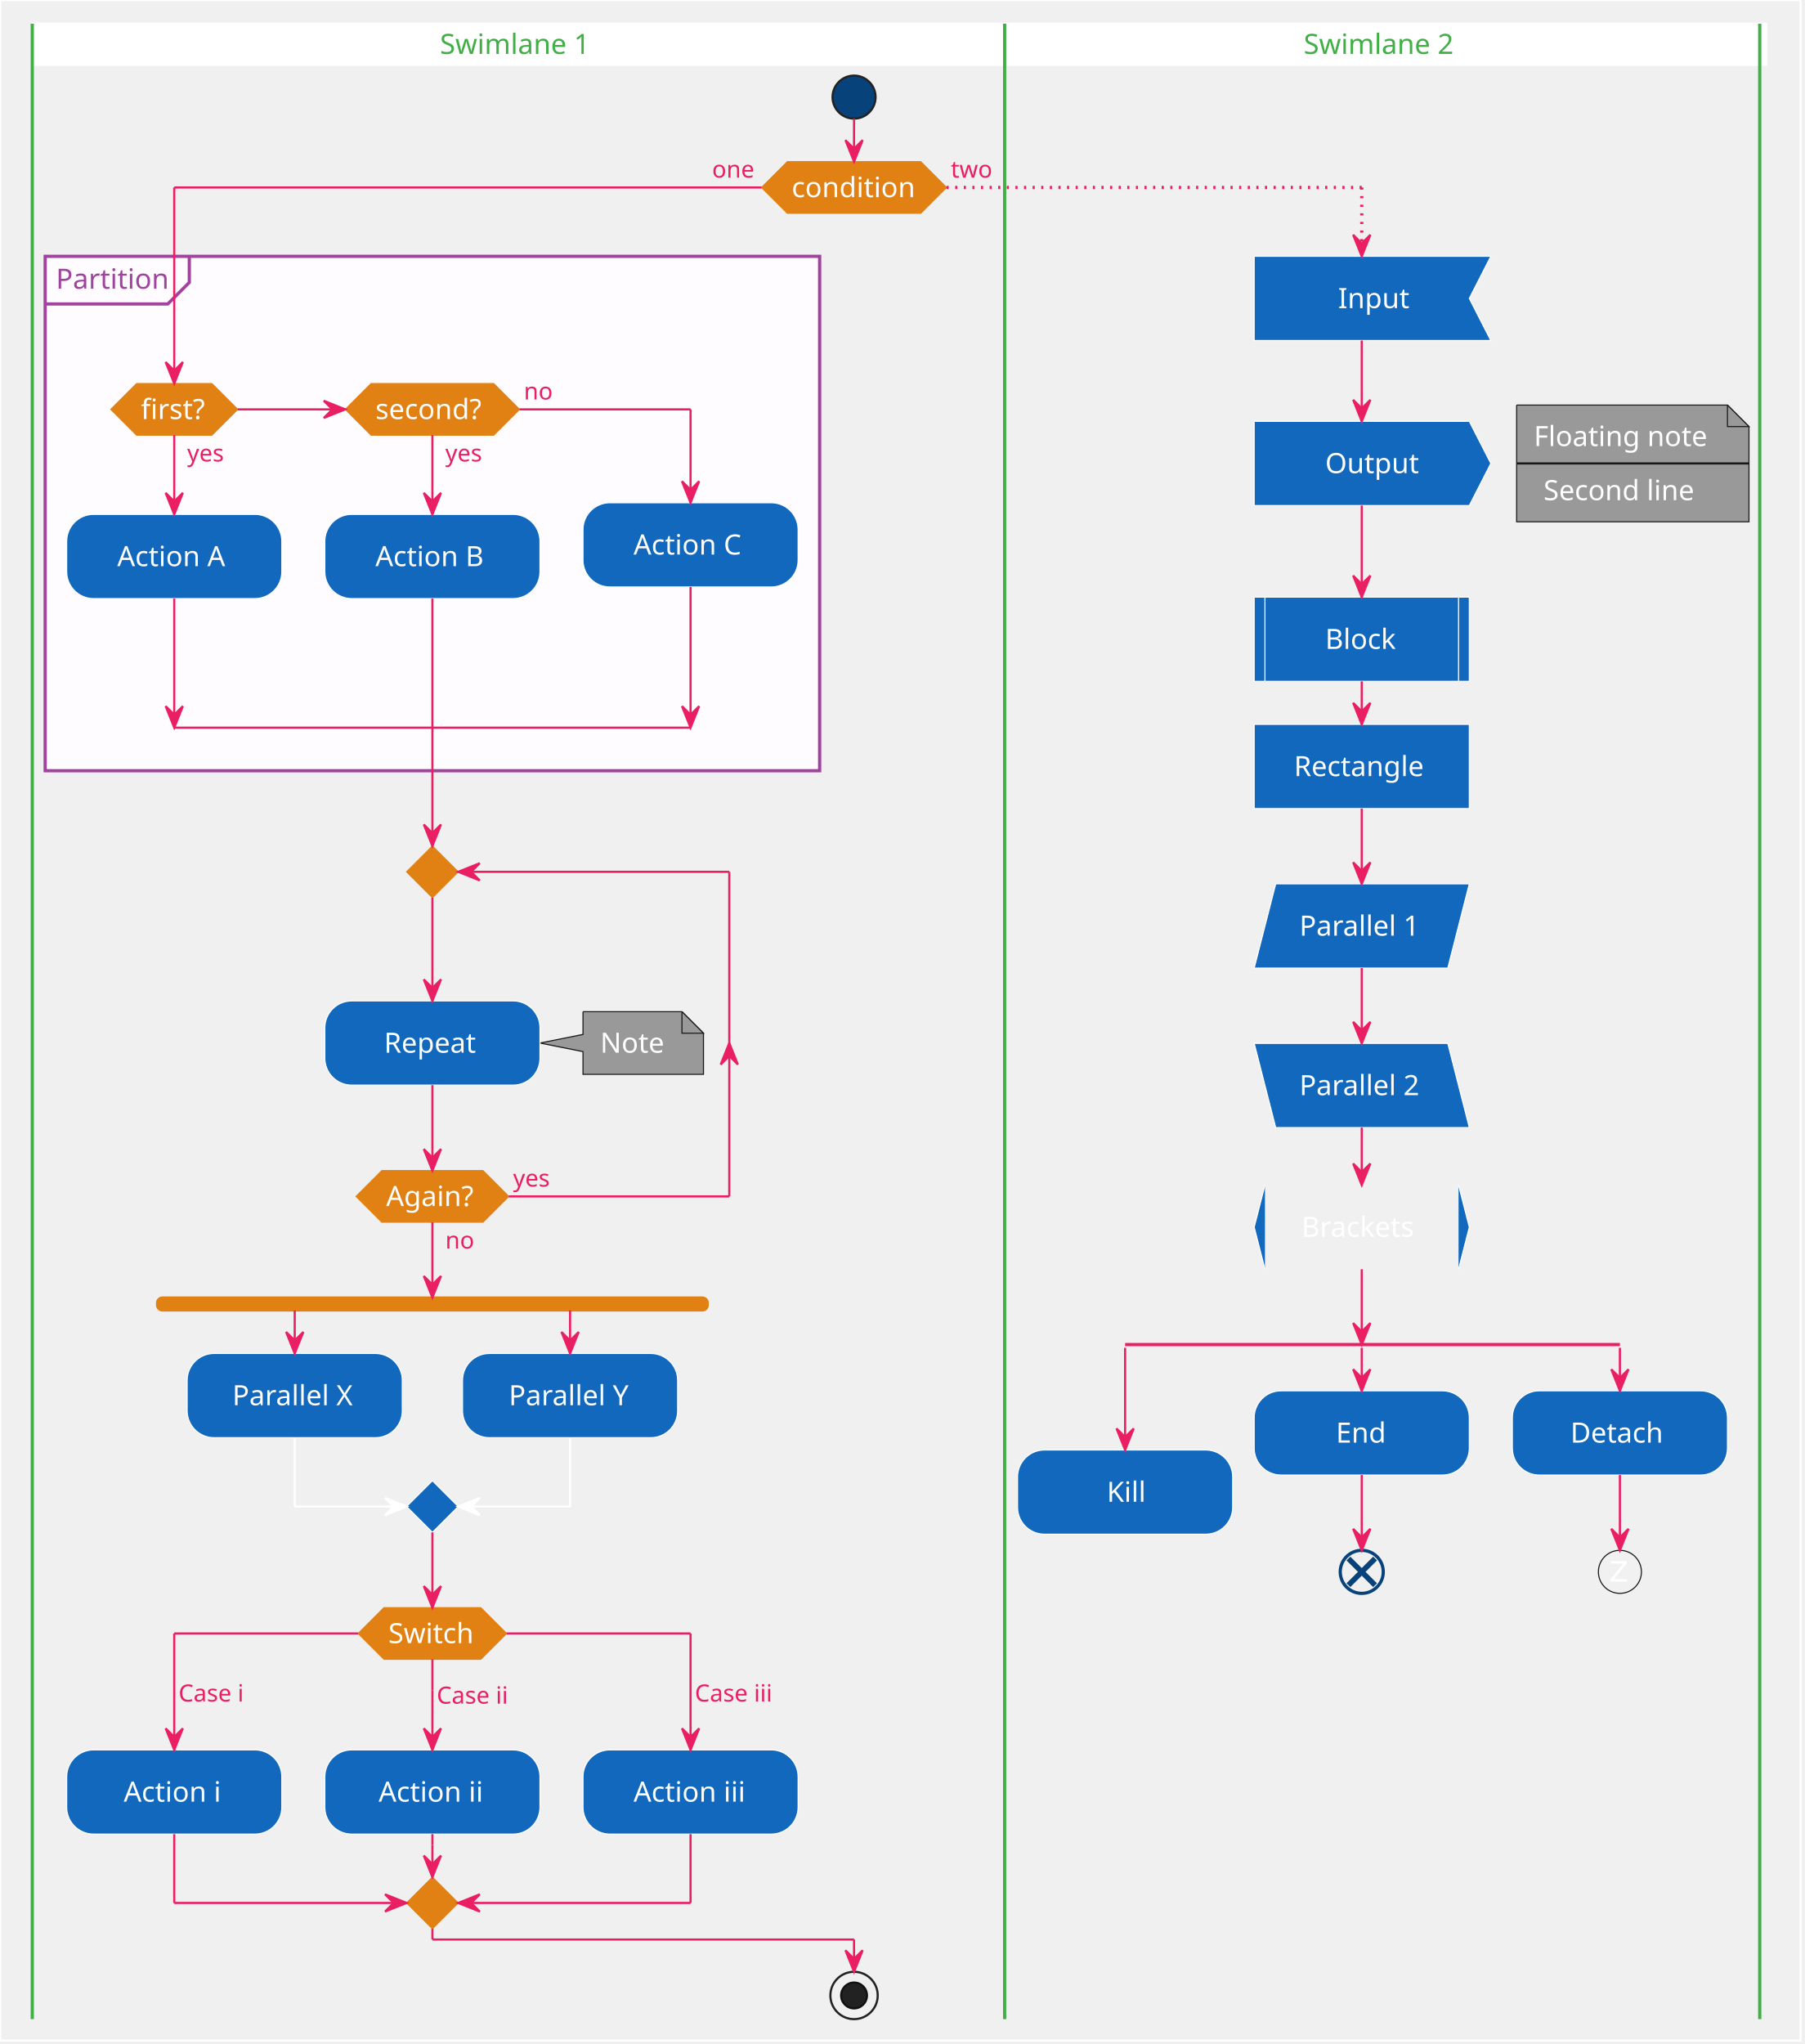
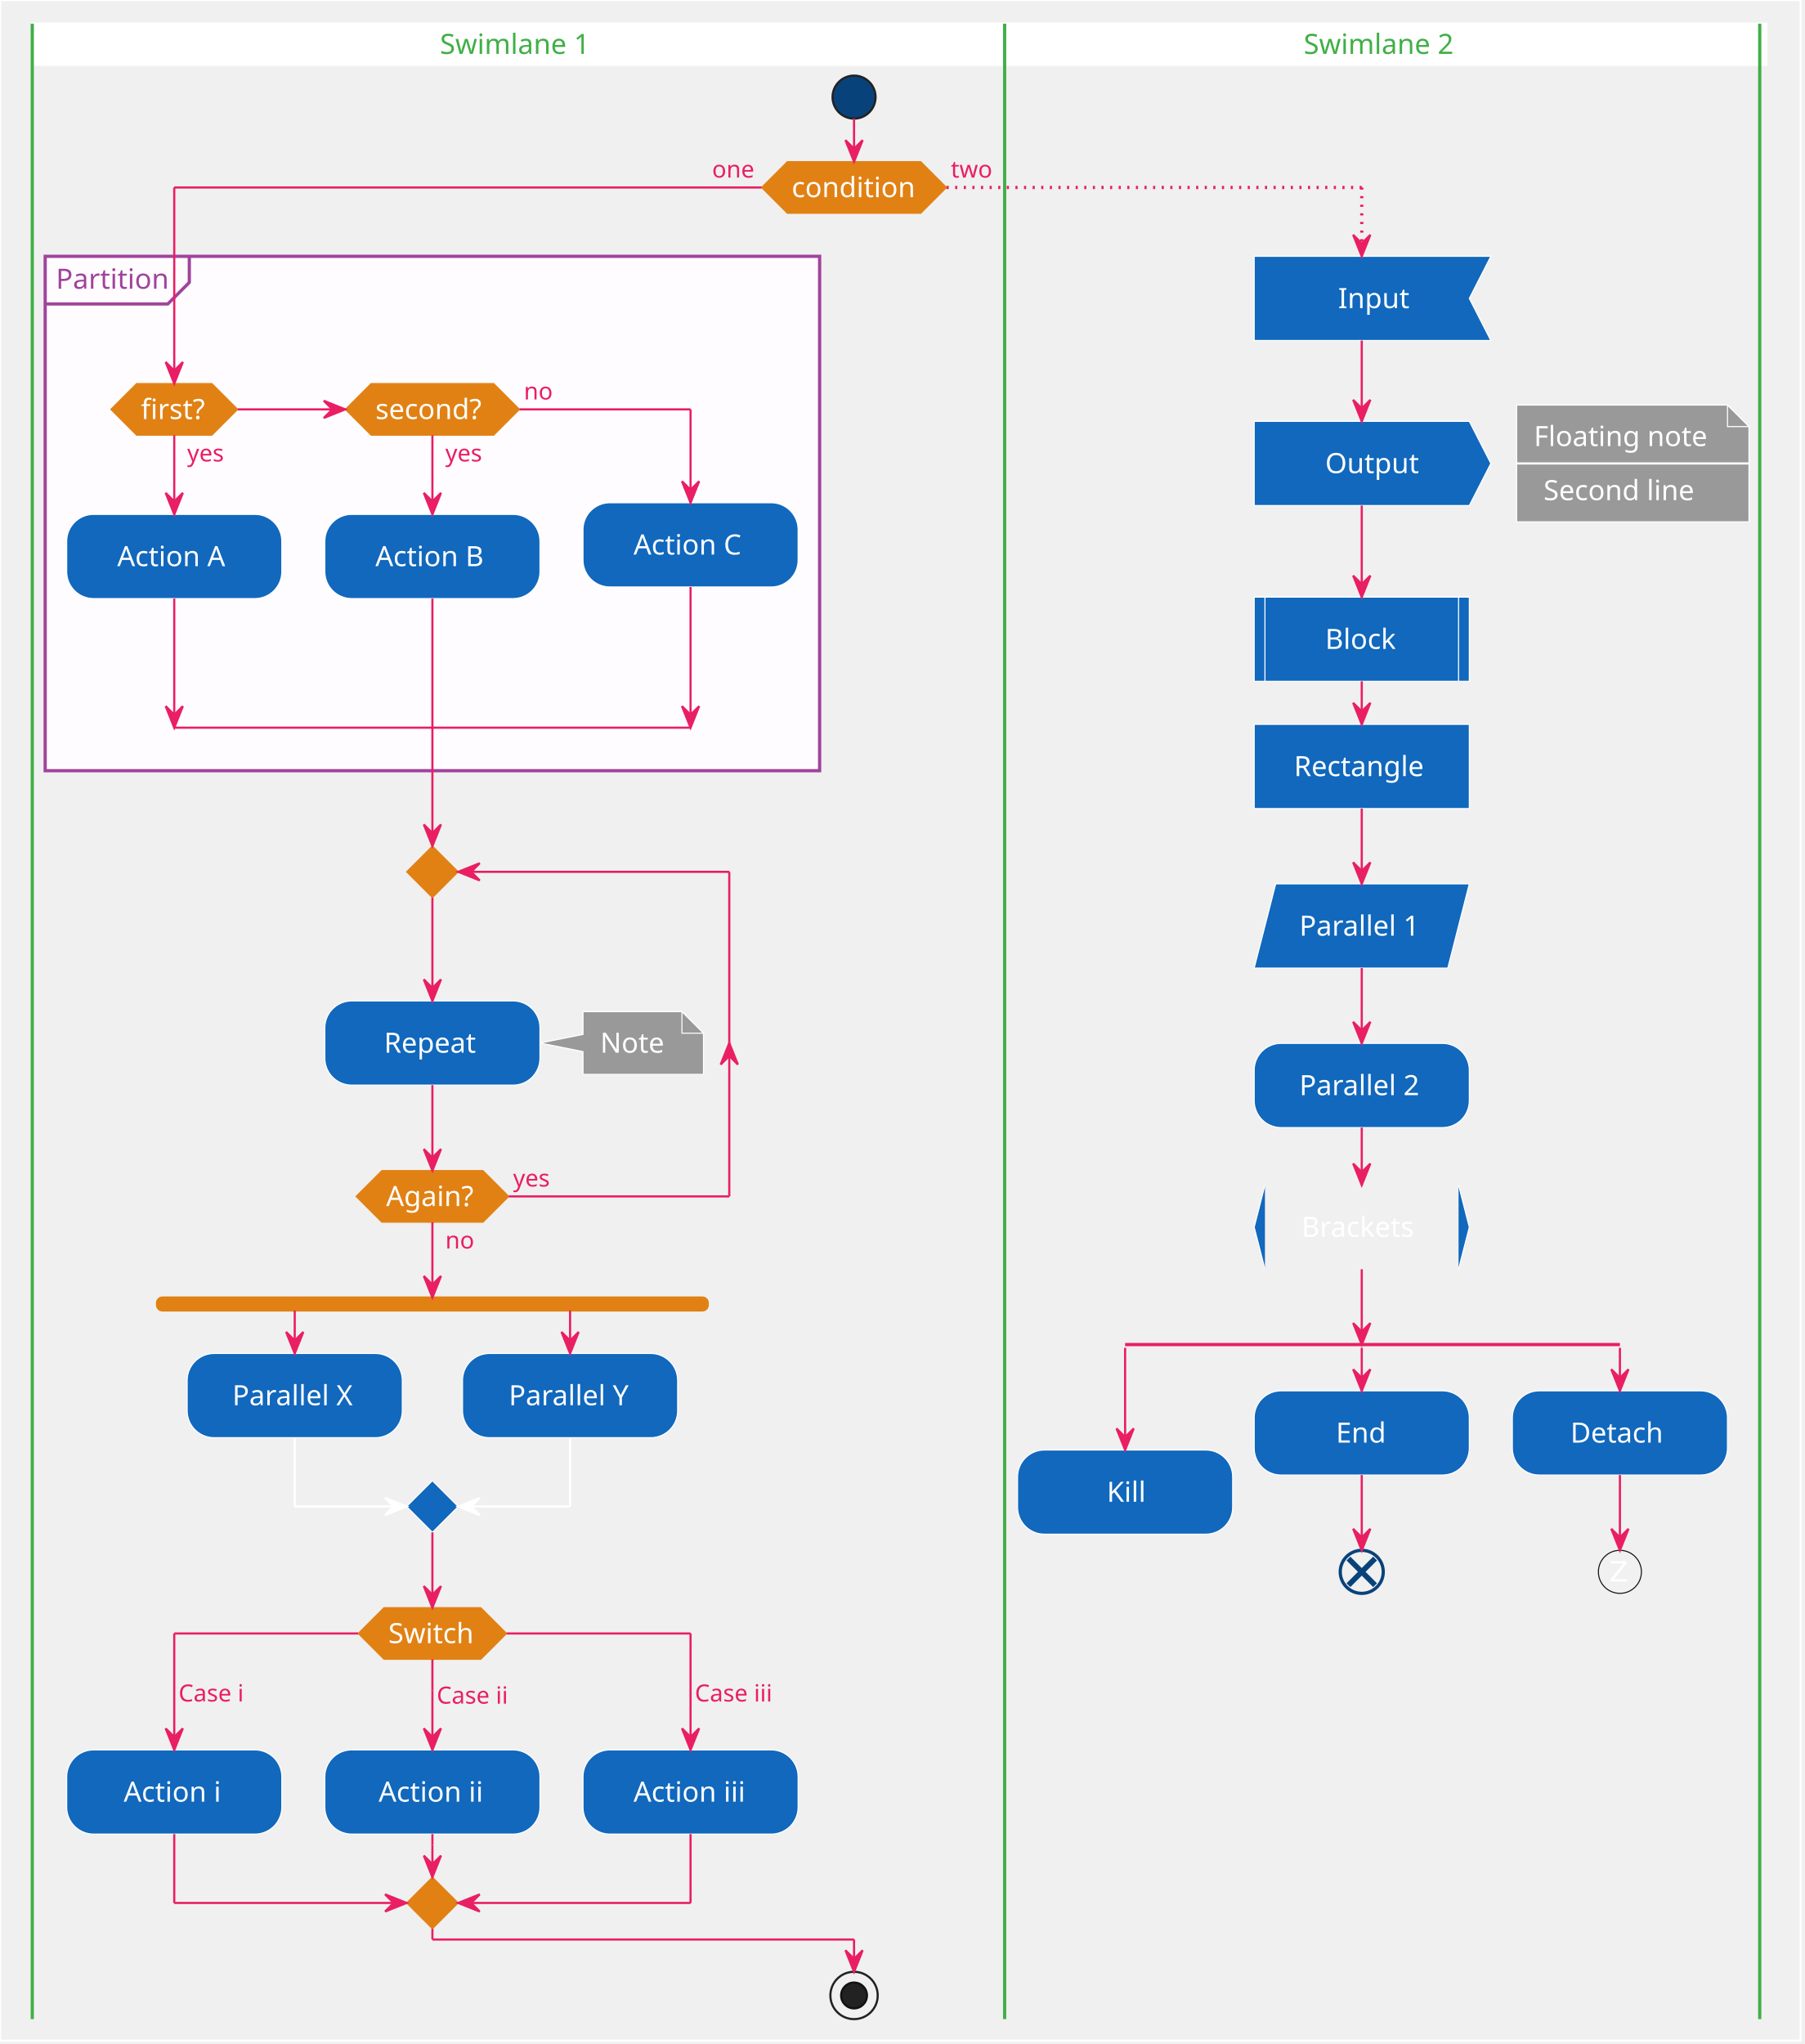
<svg xmlns="http://www.w3.org/2000/svg" contentStyleType="text/css" height="950px" preserveAspectRatio="none" style="width:839px;height:950px;" version="1.1" viewBox="0 0 839 950" width="839px" zoomAndPan="magnify">
  <defs />
  <g>
    <rect fill="none" height="948.441" style="stroke:#FFFFFF;stroke-width:1.0;" width="837" x="0" y="0" />
    <rect fill="#FFFFFF" height="19.133" style="stroke:#FFFFFF;stroke-width:1.0;" width="806" x="15" y="11" />
    <ellipse cx="397" cy="45.133" fill="#08427B" rx="10" ry="10" style="stroke:#222222;stroke-width:1.0;" />
    <polygon fill="#E18114" points="366,75.133,428,75.133,440,87.133,428,99.133,366,99.133,354,87.133,366,75.133" style="stroke:#E18114;stroke-width:0.5;" />
    <text fill="#FFFFFF" font-family="sans-serif" font-size="13" lengthAdjust="spacing" textLength="58" x="368" y="91.633">condition</text>
    <text fill="#E91E63" font-family="sans-serif" font-size="11" lengthAdjust="spacing" textLength="21" x="331" y="82.539">one</text>
    <text fill="#E91E63" font-family="sans-serif" font-size="11" lengthAdjust="spacing" textLength="20" x="442" y="82.539">two</text>
    <rect fill="#FFFCFF" height="239.07" style="stroke:#A0439C;stroke-width:1.5;" width="360" x="21" y="119.133" />
    <path d="M88,119.133 L88,131.266 L78,141.266 L21,141.266 " fill="none" style="stroke:#A0439C;stroke-width:1.5;" />
    <text fill="#A0439C" font-family="sans-serif" font-size="13" lengthAdjust="spacing" textLength="53" x="26" y="134.2">Partition</text>
    <polygon fill="#E18114" points="63.5,178.266,98.5,178.266,110.5,190.266,98.5,202.266,63.5,202.266,51.5,190.266,63.5,178.266" style="stroke:#E18114;stroke-width:0.5;" />
    <text fill="#E91E63" font-family="sans-serif" font-size="11" lengthAdjust="spacing" textLength="20" x="87" y="214.476">yes</text>
    <text fill="#FFFFFF" font-family="sans-serif" font-size="13" lengthAdjust="spacing" textLength="31" x="65.5" y="194.766">first?</text>
    <rect fill="#1168BD" height="39.133" rx="12.5" ry="12.5" style="stroke:#FFFFFF;stroke-width:0.5;" width="100" x="31" y="239.07" />
    <text fill="#FFFFFF" font-family="sans-serif" font-size="13" lengthAdjust="spacing" textLength="53" x="54.5" y="263.137">Action A</text>
    <polygon fill="#E18114" points="172.5,178.266,229.5,178.266,241.5,190.266,229.5,202.266,172.5,202.266,160.5,190.266,172.5,178.266" style="stroke:#E18114;stroke-width:0.5;" />
    <text fill="#E91E63" font-family="sans-serif" font-size="11" lengthAdjust="spacing" textLength="20" x="207" y="214.476">yes</text>
    <text fill="#FFFFFF" font-family="sans-serif" font-size="13" lengthAdjust="spacing" textLength="53" x="174.5" y="194.766">second?</text>
    <text fill="#E91E63" font-family="sans-serif" font-size="11" lengthAdjust="spacing" textLength="14" x="243.5" y="185.671">no</text>
    <rect fill="#1168BD" height="39.133" rx="12.5" ry="12.5" style="stroke:#FFFFFF;stroke-width:0.5;" width="100" x="151" y="239.07" />
    <text fill="#FFFFFF" font-family="sans-serif" font-size="13" lengthAdjust="spacing" textLength="53" x="174.5" y="263.137">Action B</text>
    <rect fill="#1168BD" height="39.133" rx="12.5" ry="12.5" style="stroke:#FFFFFF;stroke-width:0.5;" width="100" x="271" y="233.668" />
    <text fill="#FFFFFF" font-family="sans-serif" font-size="13" lengthAdjust="spacing" textLength="53" x="294.5" y="257.735">Action C</text>
-     <path d="M271,470.203 L271,480.769 L251,484.769 L271,488.769 L271,499.336 A0,0 0 0 0 271,499.336 L327,499.336 A0,0 0 0 0 327,499.336 L327,480.203 L317,470.203 L271,470.203 A0,0 0 0 0 271,470.203 " fill="#999999" style="stroke:#181818;stroke-width:0.5;" />
-     <path d="M317,470.203 L317,480.203 L327,480.203 L317,470.203 " fill="#999999" style="stroke:#181818;stroke-width:0.5;" />
+     <path d="M271,470.203 L271,480.769 L251,484.769 L271,488.769 L271,499.336 A0,0 0 0 0 271,499.336 L327,499.336 A0,0 0 0 0 327,499.336 L327,480.203 L317,470.203 L271,470.203 A0,0 0 0 0 271,470.203 " fill="#999999" style="stroke:#FFFFFF;stroke-width:0.5;" />
+     <path d="M317,470.203 L317,480.203 L327,480.203 L317,470.203 " fill="#999999" style="stroke:#FFFFFF;stroke-width:0.5;" />
    <text fill="#FFFFFF" font-family="sans-serif" font-size="13" lengthAdjust="spacing" textLength="31" x="279" y="489.27">Note</text>
    <rect fill="#1168BD" height="39.133" rx="12.5" ry="12.5" style="stroke:#FFFFFF;stroke-width:0.5;" width="100" x="151" y="465.203" />
    <text fill="#FFFFFF" font-family="sans-serif" font-size="13" lengthAdjust="spacing" textLength="45" x="178.5" y="489.27">Repeat</text>
    <polygon fill="#E18114" points="201,393.203,213,405.203,201,417.203,189,405.203,201,393.203" style="stroke:#E18114;stroke-width:0.5;" />
    <polygon fill="#E18114" points="177.5,544.062,224.5,544.062,236.5,556.062,224.5,568.062,177.5,568.062,165.5,556.062,177.5,544.062" style="stroke:#E18114;stroke-width:0.5;" />
    <text fill="#E91E63" font-family="sans-serif" font-size="11" lengthAdjust="spacing" textLength="14" x="207" y="580.273">no</text>
    <text fill="#FFFFFF" font-family="sans-serif" font-size="13" lengthAdjust="spacing" textLength="43" x="179.5" y="560.563">Again?</text>
    <text fill="#E91E63" font-family="sans-serif" font-size="11" lengthAdjust="spacing" textLength="20" x="238.5" y="551.468">yes</text>
    <rect fill="#E18114" height="6" rx="2.5" ry="2.5" style="stroke:#E18114;stroke-width:1.0;" width="256" x="73" y="603.062" />
    <rect fill="#1168BD" height="39.133" rx="12.5" ry="12.5" style="stroke:#FFFFFF;stroke-width:0.5;" width="100" x="87" y="629.062" />
    <text fill="#FFFFFF" font-family="sans-serif" font-size="13" lengthAdjust="spacing" textLength="58" x="108" y="653.129">Parallel X</text>
    <rect fill="#1168BD" height="39.133" rx="12.5" ry="12.5" style="stroke:#FFFFFF;stroke-width:0.5;" width="100" x="215" y="629.062" />
    <text fill="#FFFFFF" font-family="sans-serif" font-size="13" lengthAdjust="spacing" textLength="57" x="236.5" y="653.129">Parallel Y</text>
    <polygon fill="#1168BD" points="201,688.195,213,700.195,201,712.195,189,700.195,201,688.195" style="stroke:#FFFFFF;stroke-width:0.5;" />
    <polygon fill="#E18114" points="178.5,747.195,223.5,747.195,235.5,759.195,223.5,771.195,178.5,771.195,166.5,759.195,178.5,747.195" style="stroke:#E18114;stroke-width:0.5;" />
    <text fill="#FFFFFF" font-family="sans-serif" font-size="13" lengthAdjust="spacing" textLength="41" x="180.5" y="763.696">Switch</text>
    <rect fill="#1168BD" height="39.133" rx="12.5" ry="12.5" style="stroke:#FFFFFF;stroke-width:0.5;" width="100" x="31" y="813.308" />
    <text fill="#FFFFFF" font-family="sans-serif" font-size="13" lengthAdjust="spacing" textLength="47" x="57.5" y="837.375">Action i</text>
    <rect fill="#1168BD" height="39.133" rx="12.5" ry="12.5" style="stroke:#FFFFFF;stroke-width:0.5;" width="100" x="151" y="813.308" />
    <text fill="#FFFFFF" font-family="sans-serif" font-size="13" lengthAdjust="spacing" textLength="50" x="176" y="837.375">Action ii</text>
    <rect fill="#1168BD" height="39.133" rx="12.5" ry="12.5" style="stroke:#FFFFFF;stroke-width:0.5;" width="100" x="271" y="813.308" />
    <text fill="#FFFFFF" font-family="sans-serif" font-size="13" lengthAdjust="spacing" textLength="53" x="294.5" y="837.375">Action iii</text>
    <polygon fill="#E18114" points="201,872.441,201,872.441,213,884.441,201,896.441,201,896.441,189,884.441,201,872.441" style="stroke:#E18114;stroke-width:0.5;" />
    <ellipse cx="397" cy="927.441" fill="none" rx="11" ry="11" style="stroke:#222222;stroke-width:1.0;" />
    <ellipse cx="397" cy="927.441" fill="#222222" rx="6" ry="6" style="stroke:#111111;stroke-width:1.0;" />
    <line style="stroke:#41AF46;stroke-width:1.5;" x1="15" x2="15" y1="11" y2="938.441" />
    <polygon fill="#1168BD" points="583,119.133,693,119.133,683,138.699,693,158.266,583,158.266" style="stroke:#FFFFFF;stroke-width:0.5;" />
    <text fill="#FFFFFF" font-family="sans-serif" font-size="13" lengthAdjust="spacing" textLength="32" x="622" y="143.2">Input</text>
-     <path d="M705,188.266 L705,242.531 L813,242.531 L813,198.266 L803,188.266 L705,188.266 " fill="#999999" style="stroke:#181818;stroke-width:0.5;" />
-     <path d="M803,188.266 L803,198.266 L813,198.266 L803,188.266 " fill="#999999" style="stroke:#181818;stroke-width:0.5;" />
+     <path d="M705,188.266 L705,242.531 L813,242.531 L813,198.266 L803,188.266 L705,188.266 " fill="#999999" style="stroke:#FFFFFF;stroke-width:0.5;" />
+     <path d="M803,188.266 L803,198.266 L813,198.266 L803,188.266 " fill="#999999" style="stroke:#FFFFFF;stroke-width:0.5;" />
    <text fill="#FFFFFF" font-family="sans-serif" font-size="13" lengthAdjust="spacing" textLength="83" x="713" y="207.333">Floating note</text>
-     <line style="stroke:#181818;stroke-width:1.0;" x1="705" x2="813" y1="215.398" y2="215.398" />
+     <line style="stroke:#FFFFFF;stroke-width:1.0;" x1="705" x2="813" y1="215.398" y2="215.398" />
    <text fill="#FFFFFF" font-family="sans-serif" font-size="13" lengthAdjust="spacing" textLength="74" x="717.5" y="232.465">Second line</text>
    <polygon fill="#1168BD" points="583,195.832,683,195.832,693,215.398,683,234.965,583,234.965" style="stroke:#FFFFFF;stroke-width:0.5;" />
    <text fill="#FFFFFF" font-family="sans-serif" font-size="13" lengthAdjust="spacing" textLength="44" x="616" y="219.899">Output</text>
    <rect fill="#1168BD" height="39.133" style="stroke:#FFFFFF;stroke-width:0.5;" width="100" x="583" y="277.531" />
    <line style="stroke:#FFFFFF;stroke-width:0.5;" x1="588" x2="588" y1="277.531" y2="316.664" />
    <line style="stroke:#FFFFFF;stroke-width:0.5;" x1="678" x2="678" y1="277.531" y2="316.664" />
    <text fill="#FFFFFF" font-family="sans-serif" font-size="13" lengthAdjust="spacing" textLength="34" x="616" y="301.598">Block</text>
    <rect fill="#1168BD" height="39.133" style="stroke:#FFFFFF;stroke-width:0.5;" width="100" x="583" y="336.664" />
    <text fill="#FFFFFF" font-family="sans-serif" font-size="13" lengthAdjust="spacing" textLength="63" x="601.5" y="360.731">Rectangle</text>
    <polygon fill="#1168BD" points="593,410.797,683,410.797,673,449.93,583,449.93" style="stroke:#FFFFFF;stroke-width:0.5;" />
    <text fill="#FFFFFF" font-family="sans-serif" font-size="13" lengthAdjust="spacing" textLength="58" x="604" y="434.864">Parallel 1</text>
-     <polygon fill="#1168BD" points="583,484.93,673,484.93,683,524.062,593,524.062" style="stroke:#FFFFFF;stroke-width:0.5;" />
+     <rect fill="#1168BD" height="39.133" rx="12.5" ry="12.5" style="stroke:#FFFFFF;stroke-width:0.5;" width="100" x="583" y="484.93" />
    <text fill="#FFFFFF" font-family="sans-serif" font-size="13" lengthAdjust="spacing" textLength="58" x="604" y="508.997">Parallel 2</text>
    <path d="M588,550.789 L583,570.356 L588,589.922 M678,550.789 L683,570.356 L678,589.922 " fill="#1168BD" style="stroke:#FFFFFF;stroke-width:0.5;" />
    <text fill="#FFFFFF" font-family="sans-serif" font-size="13" lengthAdjust="spacing" textLength="56" x="605" y="574.856">Brackets</text>
    <line style="stroke:#E91E63;stroke-width:1.5;" x1="523" x2="753" y1="624.922" y2="624.922" />
    <rect fill="#1168BD" height="39.133" rx="12.5" ry="12.5" style="stroke:#FFFFFF;stroke-width:0.5;" width="100" x="473" y="673.922" />
    <text fill="#FFFFFF" font-family="sans-serif" font-size="13" lengthAdjust="spacing" textLength="17" x="514.5" y="697.989">Kill</text>
    <rect fill="#1168BD" height="39.133" rx="12.5" ry="12.5" style="stroke:#FFFFFF;stroke-width:0.5;" width="100" x="583" y="646.422" />
    <text fill="#FFFFFF" font-family="sans-serif" font-size="13" lengthAdjust="spacing" textLength="24" x="621" y="670.489">End</text>
    <ellipse cx="633" cy="730.555" fill="none" rx="10" ry="10" style="stroke:#08427B;stroke-width:1.5;" />
    <line style="stroke:#08427B;stroke-width:2.5;" x1="626.813" x2="639.187" y1="724.367" y2="736.742" />
    <line style="stroke:#08427B;stroke-width:2.5;" x1="639.187" x2="626.813" y1="724.367" y2="736.742" />
    <rect fill="#1168BD" height="39.133" rx="12.5" ry="12.5" style="stroke:#FFFFFF;stroke-width:0.5;" width="100" x="703" y="646.422" />
    <text fill="#FFFFFF" font-family="sans-serif" font-size="13" lengthAdjust="spacing" textLength="46" x="730" y="670.489">Detach</text>
    <ellipse cx="753" cy="730.555" fill="#F1F1F1" rx="10" ry="10" style="stroke:#181818;stroke-width:0.5;" />
    <path d="M748.734,725.57 L756.172,725.57 L756.172,726.555 L750.188,733.977 L756.328,733.977 L756.328,735.055 L748.578,735.055 L748.578,734.07 L754.578,726.664 L748.734,726.664 L748.734,725.57 Z " fill="#FFFFFF" />
    <line style="stroke:#41AF46;stroke-width:1.5;" x1="467" x2="467" y1="11" y2="938.441" />
    <line style="stroke:#41AF46;stroke-width:1.5;" x1="818" x2="818" y1="11" y2="938.441" />
    <line style="stroke:#E91E63;stroke-width:1.0;" x1="81" x2="81" y1="202.266" y2="239.07" />
    <polygon fill="#E91E63" points="77,229.07,81,239.07,85,229.07,81,233.07" style="stroke:#E91E63;stroke-width:1.0;" />
    <line style="stroke:#E91E63;stroke-width:1.0;" x1="81" x2="81" y1="278.203" y2="338.203" />
    <polygon fill="#E91E63" points="77,328.203,81,338.203,85,328.203,81,332.203" style="stroke:#E91E63;stroke-width:1.0;" />
    <line style="stroke:#E91E63;stroke-width:1.0;" x1="201" x2="201" y1="202.266" y2="239.07" />
    <polygon fill="#E91E63" points="197,229.07,201,239.07,205,229.07,201,233.07" style="stroke:#E91E63;stroke-width:1.0;" />
    <line style="stroke:#E91E63;stroke-width:1.0;" x1="201" x2="201" y1="278.203" y2="393.203" />
    <polygon fill="#E91E63" points="197,383.203,201,393.203,205,383.203,201,387.203" style="stroke:#E91E63;stroke-width:1.0;" />
    <line style="stroke:#E91E63;stroke-width:1.0;" x1="110.5" x2="160.5" y1="190.266" y2="190.266" />
    <polygon fill="#E91E63" points="150.5,186.266,160.5,190.266,150.5,194.266,154.5,190.266" style="stroke:#E91E63;stroke-width:1.0;" />
    <line style="stroke:#E91E63;stroke-width:1.0;" x1="354" x2="81" y1="87.133" y2="87.133" />
    <line style="stroke:#E91E63;stroke-width:1.0;" x1="81" x2="81" y1="87.133" y2="178.266" />
    <polygon fill="#E91E63" points="77,168.266,81,178.266,85,168.266,81,172.266" style="stroke:#E91E63;stroke-width:1.0;" />
    <line style="stroke:#E91E63;stroke-width:1.0;" x1="241.5" x2="321" y1="190.266" y2="190.266" />
    <line style="stroke:#E91E63;stroke-width:1.0;" x1="321" x2="321" y1="190.266" y2="233.668" />
    <polygon fill="#E91E63" points="317,223.668,321,233.668,325,223.668,321,227.668" style="stroke:#E91E63;stroke-width:1.0;" />
    <line style="stroke:#E91E63;stroke-width:1.0;" x1="321" x2="321" y1="272.801" y2="338.203" />
    <polygon fill="#E91E63" points="317,328.203,321,338.203,325,328.203,321,332.203" style="stroke:#E91E63;stroke-width:1.0;" />
    <line style="stroke:#E91E63;stroke-width:1.0;" x1="81" x2="321" y1="338.203" y2="338.203" />
    <line style="stroke:#E91E63;stroke-width:1.0;" x1="201" x2="201" y1="417.203" y2="465.203" />
    <polygon fill="#E91E63" points="197,455.203,201,465.203,205,455.203,201,459.203" style="stroke:#E91E63;stroke-width:1.0;" />
    <line style="stroke:#E91E63;stroke-width:1.0;" x1="236.5" x2="339" y1="556.062" y2="556.062" />
    <polygon fill="#E91E63" points="335,494.769,339,484.769,343,494.769,339,490.769" style="stroke:#E91E63;stroke-width:1.0;" />
    <line style="stroke:#E91E63;stroke-width:1.0;" x1="339" x2="339" y1="405.203" y2="556.062" />
    <line style="stroke:#E91E63;stroke-width:1.0;" x1="339" x2="213" y1="405.203" y2="405.203" />
    <polygon fill="#E91E63" points="223,401.203,213,405.203,223,409.203,219,405.203" style="stroke:#E91E63;stroke-width:1.0;" />
    <line style="stroke:#E91E63;stroke-width:1.0;" x1="201" x2="201" y1="504.336" y2="544.062" />
    <polygon fill="#E91E63" points="197,534.062,201,544.062,205,534.062,201,538.062" style="stroke:#E91E63;stroke-width:1.0;" />
    <line style="stroke:#E91E63;stroke-width:1.0;" x1="137" x2="137" y1="609.062" y2="629.062" />
    <polygon fill="#E91E63" points="133,619.062,137,629.062,141,619.062,137,623.062" style="stroke:#E91E63;stroke-width:1.0;" />
    <line style="stroke:#E91E63;stroke-width:1.0;" x1="265" x2="265" y1="609.062" y2="629.062" />
    <polygon fill="#E91E63" points="261,619.062,265,629.062,269,619.062,265,623.062" style="stroke:#E91E63;stroke-width:1.0;" />
    <line style="stroke:#FFFFFF;stroke-width:1.0;" x1="137" x2="137" y1="668.195" y2="700.195" />
    <line style="stroke:#FFFFFF;stroke-width:1.0;" x1="137" x2="189" y1="700.195" y2="700.195" />
    <polygon fill="#FFFFFF" points="179,696.195,189,700.195,179,704.195,183,700.195" style="stroke:#FFFFFF;stroke-width:1.0;" />
    <line style="stroke:#FFFFFF;stroke-width:1.0;" x1="265" x2="265" y1="668.195" y2="700.195" />
    <line style="stroke:#FFFFFF;stroke-width:1.0;" x1="265" x2="213" y1="700.195" y2="700.195" />
    <polygon fill="#FFFFFF" points="223,696.195,213,700.195,223,704.195,219,700.195" style="stroke:#FFFFFF;stroke-width:1.0;" />
    <line style="stroke:#E91E63;stroke-width:1.0;" x1="201" x2="201" y1="568.062" y2="603.062" />
    <polygon fill="#E91E63" points="197,593.062,201,603.062,205,593.062,201,597.062" style="stroke:#E91E63;stroke-width:1.0;" />
    <line style="stroke:#E91E63;stroke-width:1.0;" x1="166.5" x2="81" y1="759.195" y2="759.195" />
    <line style="stroke:#E91E63;stroke-width:1.0;" x1="81" x2="81" y1="759.195" y2="813.308" />
    <polygon fill="#E91E63" points="77,803.308,81,813.308,85,803.308,81,807.308" style="stroke:#E91E63;stroke-width:1.0;" />
    <text fill="#E91E63" font-family="sans-serif" font-size="11" lengthAdjust="spacing" textLength="36" x="83" y="790.808">Case i</text>
    <line style="stroke:#E91E63;stroke-width:1.0;" x1="235.5" x2="321" y1="759.195" y2="759.195" />
    <line style="stroke:#E91E63;stroke-width:1.0;" x1="321" x2="321" y1="759.195" y2="813.308" />
    <polygon fill="#E91E63" points="317,803.308,321,813.308,325,803.308,321,807.308" style="stroke:#E91E63;stroke-width:1.0;" />
    <text fill="#E91E63" font-family="sans-serif" font-size="11" lengthAdjust="spacing" textLength="42" x="323" y="790.808">Case iii</text>
    <line style="stroke:#E91E63;stroke-width:1.0;" x1="201" x2="201" y1="771.195" y2="785.732" />
    <line style="stroke:#E91E63;stroke-width:1.0;" x1="201" x2="201" y1="785.732" y2="813.308" />
    <polygon fill="#E91E63" points="197,803.308,201,813.308,205,803.308,201,807.308" style="stroke:#E91E63;stroke-width:1.0;" />
    <text fill="#E91E63" font-family="sans-serif" font-size="11" lengthAdjust="spacing" textLength="39" x="203" y="791.808">Case ii</text>
    <line style="stroke:#E91E63;stroke-width:1.0;" x1="81" x2="81" y1="852.441" y2="884.441" />
    <line style="stroke:#E91E63;stroke-width:1.0;" x1="81" x2="189" y1="884.441" y2="884.441" />
    <polygon fill="#E91E63" points="179,880.441,189,884.441,179,888.441,183,884.441" style="stroke:#E91E63;stroke-width:1.0;" />
    <line style="stroke:#E91E63;stroke-width:1.0;" x1="321" x2="321" y1="852.441" y2="884.441" />
    <line style="stroke:#E91E63;stroke-width:1.0;" x1="321" x2="213" y1="884.441" y2="884.441" />
    <polygon fill="#E91E63" points="223,880.441,213,884.441,223,888.441,219,884.441" style="stroke:#E91E63;stroke-width:1.0;" />
    <line style="stroke:#E91E63;stroke-width:1.0;" x1="201" x2="201" y1="852.441" y2="857.441" />
    <line style="stroke:#E91E63;stroke-width:1.0;" x1="201" x2="201" y1="857.441" y2="872.441" />
    <polygon fill="#E91E63" points="197,862.441,201,872.441,205,862.441,201,866.441" style="stroke:#E91E63;stroke-width:1.0;" />
    <line style="stroke:#E91E63;stroke-width:1.0;" x1="201" x2="201" y1="712.195" y2="747.195" />
    <polygon fill="#E91E63" points="197,737.195,201,747.195,205,737.195,201,741.195" style="stroke:#E91E63;stroke-width:1.0;" />
    <line style="stroke:#E91E63;stroke-width:1.0;" x1="201" x2="201" y1="896.441" y2="901.441" />
    <line style="stroke:#E91E63;stroke-width:1.0;" x1="201" x2="397" y1="901.441" y2="901.441" />
    <line style="stroke:#E91E63;stroke-width:1.0;" x1="397" x2="397" y1="901.441" y2="916.441" />
    <polygon fill="#E91E63" points="393,906.441,397,916.441,401,906.441,397,910.441" style="stroke:#E91E63;stroke-width:1.0;" />
    <line style="stroke:#E91E63;stroke-width:1.0;" x1="397" x2="397" y1="55.133" y2="75.133" />
    <polygon fill="#E91E63" points="393,65.133,397,75.133,401,65.133,397,69.133" style="stroke:#E91E63;stroke-width:1.0;" />
    <line style="stroke:#E91E63;stroke-width:1.0;" x1="633" x2="633" y1="158.266" y2="195.832" />
    <polygon fill="#E91E63" points="629,185.832,633,195.832,637,185.832,633,189.832" style="stroke:#E91E63;stroke-width:1.0;" />
    <line style="stroke:#E91E63;stroke-width:1.0;" x1="633" x2="633" y1="234.965" y2="277.531" />
    <polygon fill="#E91E63" points="629,267.531,633,277.531,637,267.531,633,271.531" style="stroke:#E91E63;stroke-width:1.0;" />
    <line style="stroke:#E91E63;stroke-width:1.0;" x1="633" x2="633" y1="316.664" y2="336.664" />
    <polygon fill="#E91E63" points="629,326.664,633,336.664,637,326.664,633,330.664" style="stroke:#E91E63;stroke-width:1.0;" />
    <line style="stroke:#E91E63;stroke-width:1.0;" x1="633" x2="633" y1="375.797" y2="410.797" />
    <polygon fill="#E91E63" points="629,400.797,633,410.797,637,400.797,633,404.797" style="stroke:#E91E63;stroke-width:1.0;" />
    <line style="stroke:#E91E63;stroke-width:1.0;" x1="633" x2="633" y1="449.93" y2="484.93" />
    <polygon fill="#E91E63" points="629,474.93,633,484.93,637,474.93,633,478.93" style="stroke:#E91E63;stroke-width:1.0;" />
    <line style="stroke:#E91E63;stroke-width:1.0;" x1="633" x2="633" y1="524.062" y2="550.789" />
    <polygon fill="#E91E63" points="629,540.789,633,550.789,637,540.789,633,544.789" style="stroke:#E91E63;stroke-width:1.0;" />
    <line style="stroke:#E91E63;stroke-width:1.0;" x1="633" x2="633" y1="685.555" y2="720.555" />
    <polygon fill="#E91E63" points="629,710.555,633,720.555,637,710.555,633,714.555" style="stroke:#E91E63;stroke-width:1.0;" />
    <line style="stroke:#E91E63;stroke-width:1.0;" x1="753" x2="753" y1="685.555" y2="720.555" />
    <polygon fill="#E91E63" points="749,710.555,753,720.555,757,710.555,753,714.555" style="stroke:#E91E63;stroke-width:1.0;" />
    <line style="stroke:#E91E63;stroke-width:1.0;" x1="523" x2="523" y1="626.422" y2="673.922" />
    <polygon fill="#E91E63" points="519,663.922,523,673.922,527,663.922,523,667.922" style="stroke:#E91E63;stroke-width:1.0;" />
    <line style="stroke:#E91E63;stroke-width:1.0;" x1="633" x2="633" y1="626.422" y2="646.422" />
    <polygon fill="#E91E63" points="629,636.422,633,646.422,637,636.422,633,640.422" style="stroke:#E91E63;stroke-width:1.0;" />
    <line style="stroke:#E91E63;stroke-width:1.0;" x1="753" x2="753" y1="626.422" y2="646.422" />
    <polygon fill="#E91E63" points="749,636.422,753,646.422,757,636.422,753,640.422" style="stroke:#E91E63;stroke-width:1.0;" />
    <line style="stroke:#E91E63;stroke-width:1.0;" x1="633" x2="633" y1="589.922" y2="624.922" />
    <polygon fill="#E91E63" points="629,614.922,633,624.922,637,614.922,633,618.922" style="stroke:#E91E63;stroke-width:1.0;" />
    <line style="stroke:#E91E63;stroke-width:1.5;stroke-dasharray:1.0,3.0;" x1="440" x2="633" y1="87.133" y2="87.133" />
    <line style="stroke:#E91E63;stroke-width:1.5;stroke-dasharray:1.0,3.0;" x1="633" x2="633" y1="87.133" y2="119.133" />
    <polygon fill="#E91E63" points="629,109.133,633,119.133,637,109.133,633,113.133" style="stroke:#E91E63;stroke-width:1.0;" />
    <text fill="#41AF46" font-family="sans-serif" font-size="13" lengthAdjust="spacing" textLength="73" x="204.5" y="25.067">Swimlane 1</text>
    <text fill="#41AF46" font-family="sans-serif" font-size="13" lengthAdjust="spacing" textLength="73" x="606" y="25.067">Swimlane 2</text>
  </g>
</svg>
